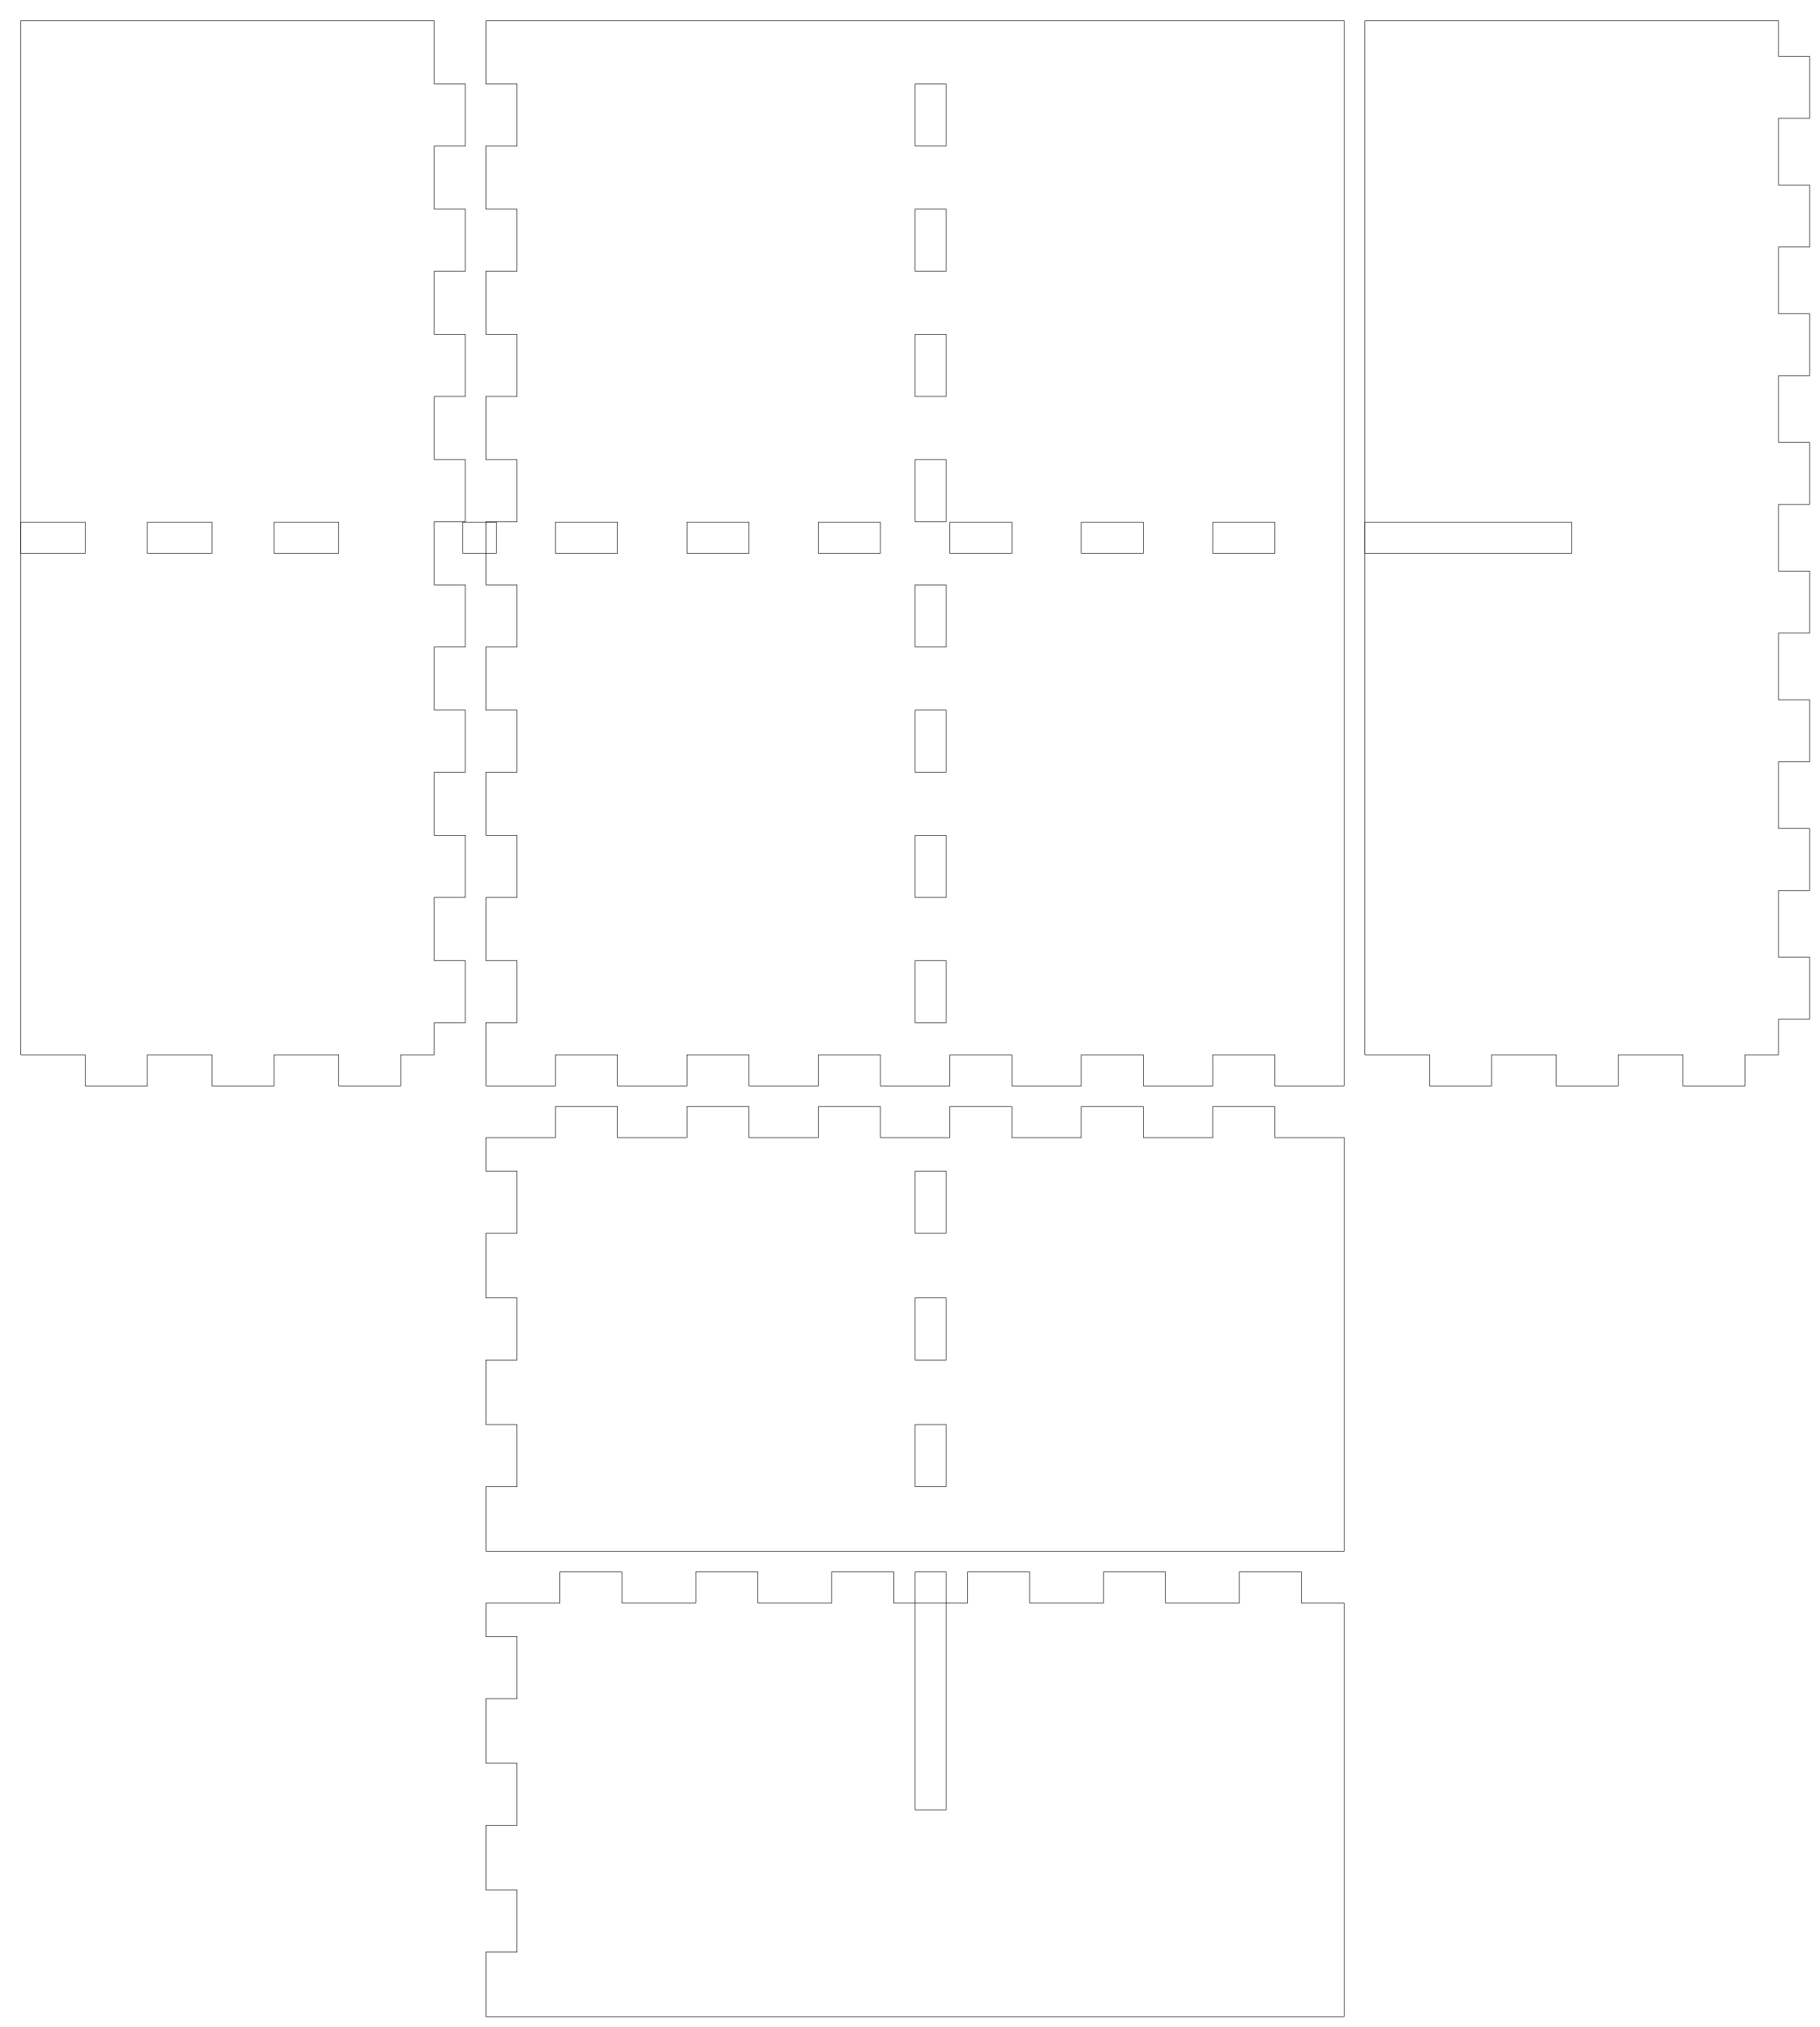
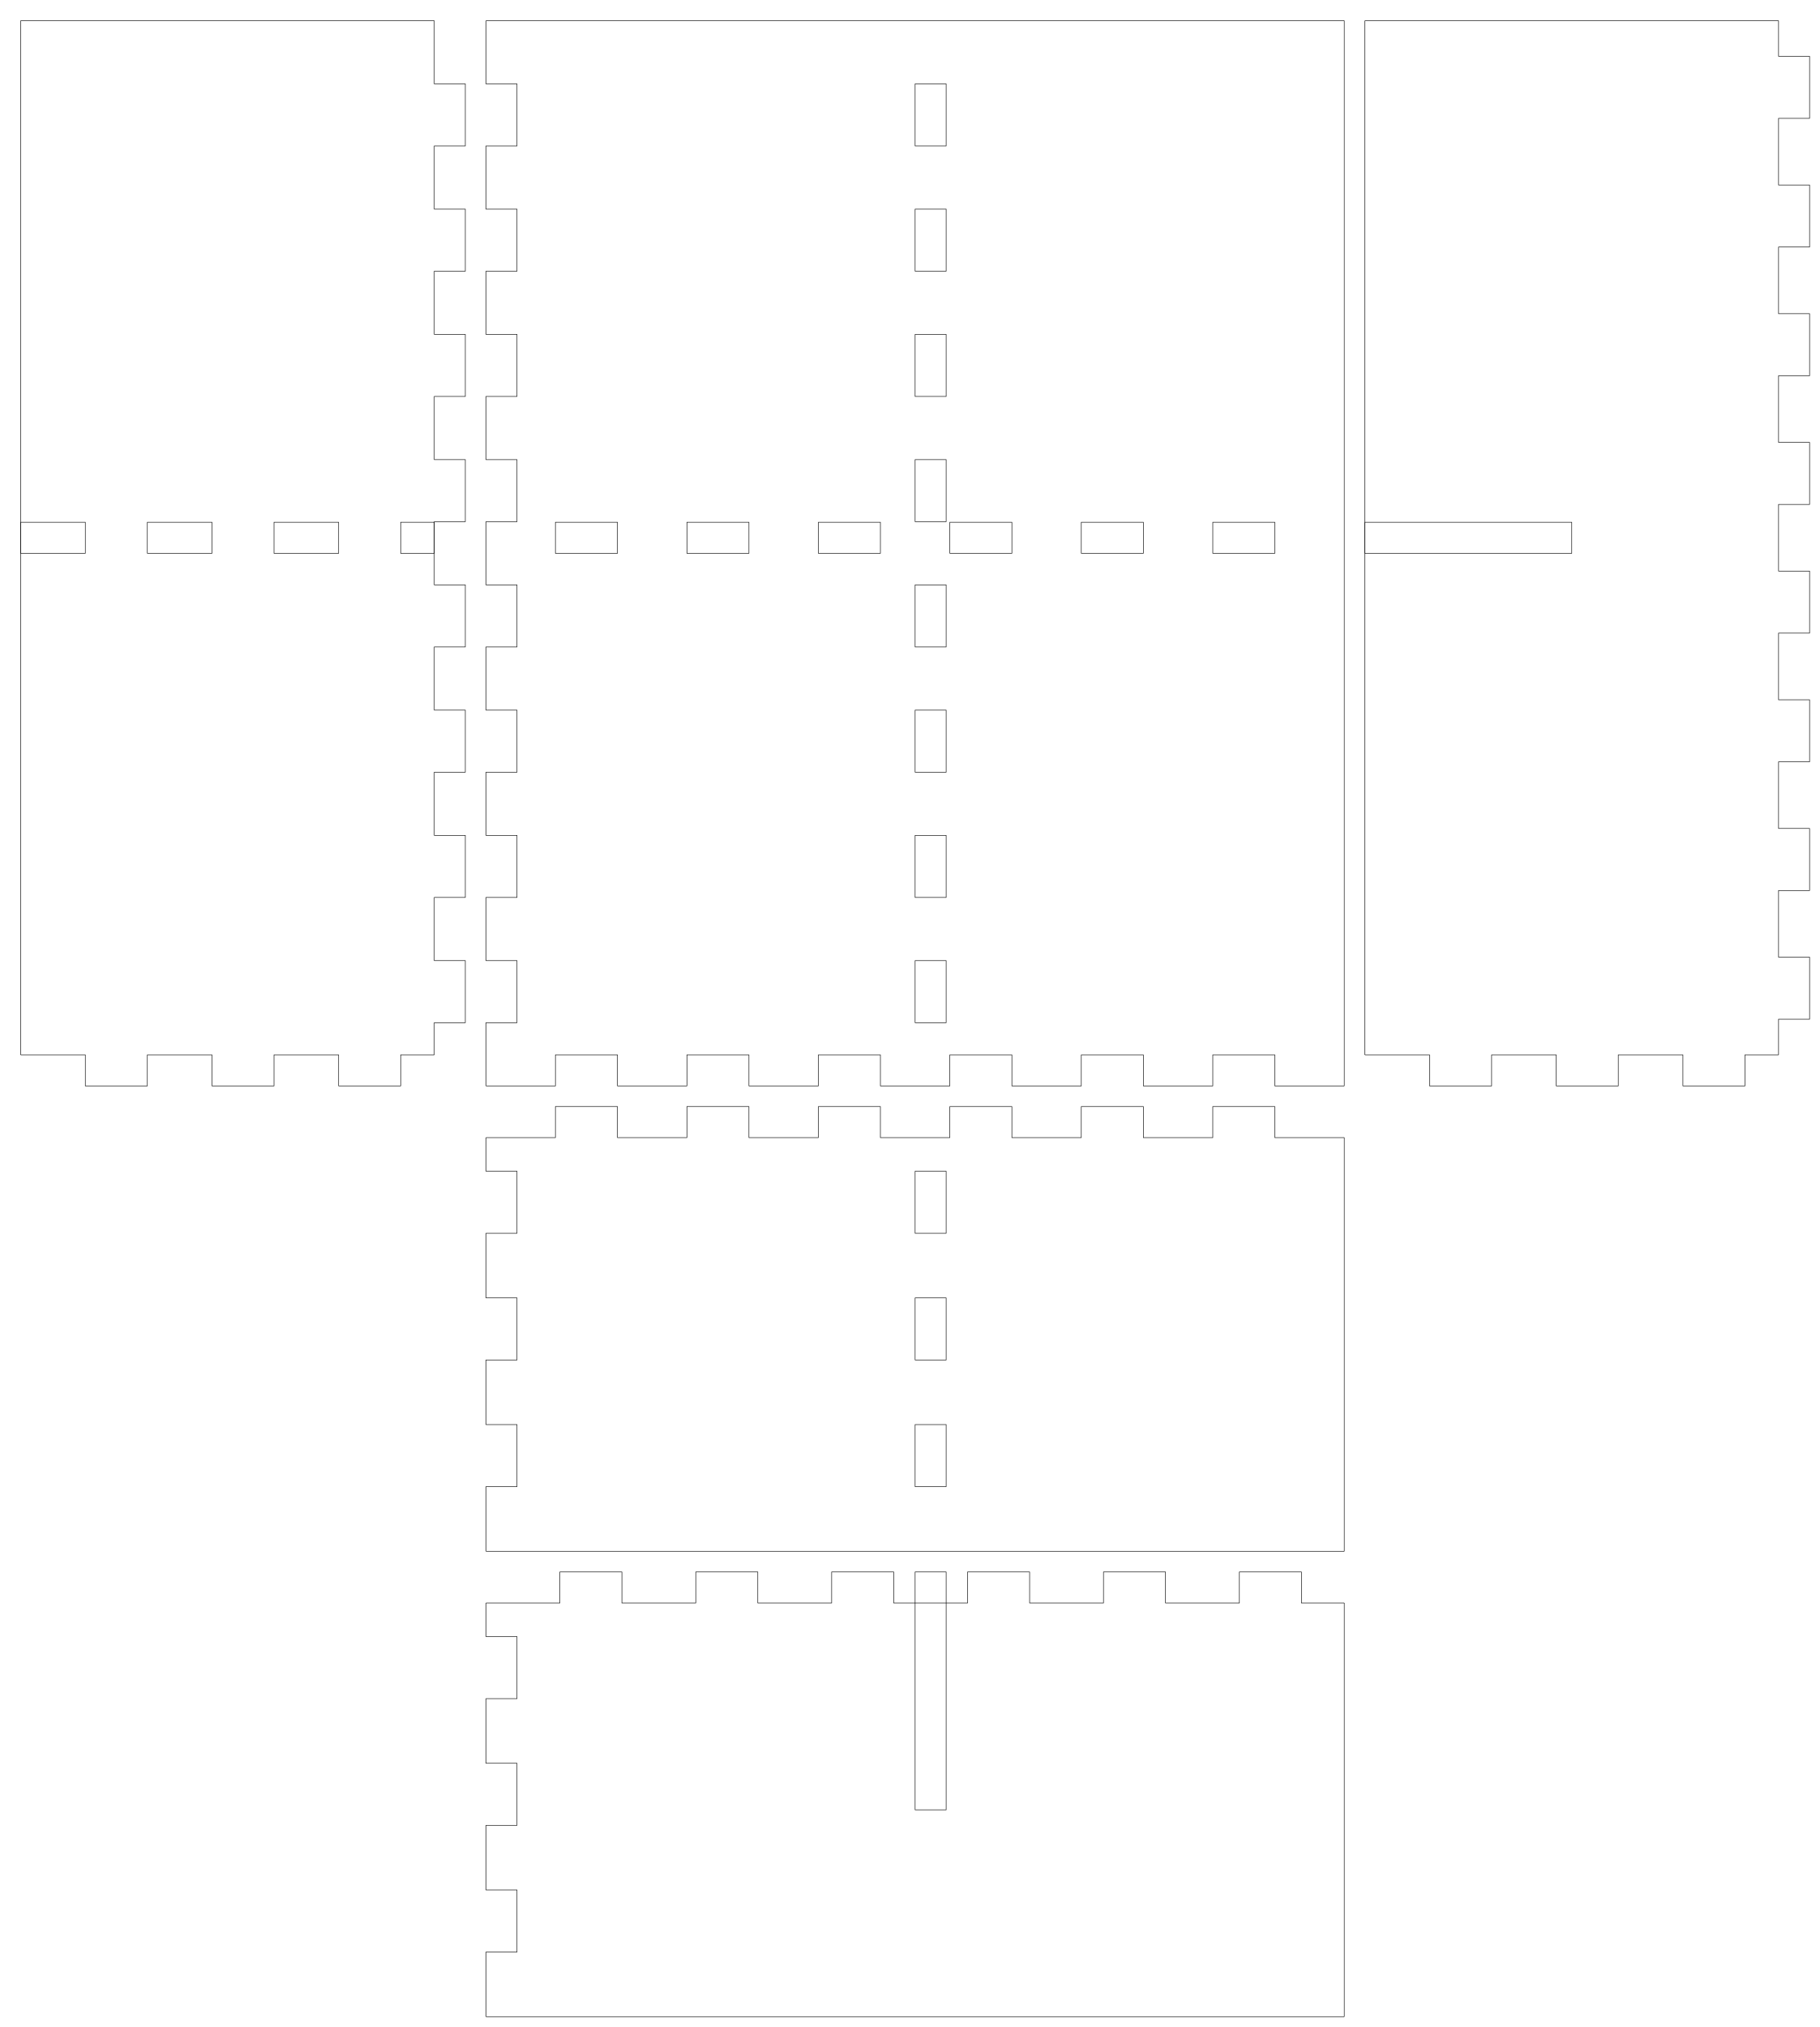
<svg xmlns="http://www.w3.org/2000/svg" width="176mm" height="196mm" viewBox="0 0 176 196" version="1.1" id="svg5">
  <defs id="defs2" />
  <g id="layer1">
    <g id="piece_001">
      <path id="side_001" style="fill:none;stroke:#000000;stroke-width:0.051" d="m 47 110 l 6.714 0 l 0 -3 l 6 0 l 0 3 l 6.714 0 l 0 -3 l 6 0 l 0 3 l 6.714 0 l 0 -3 l 6 0 l 0 3 l 6.714 0 l 0 -3 l 6 0 l 0 3 l 6.714 0 l 0 -3 l 6 0 l 0 3 l 6.715 0 l 0 -3 l 6 0 l 0 3 l 6.714 0" />
      <path id="side_002" style="fill:none;stroke:#000000;stroke-width:0.051" d="m 130 110 l 0 3.25 l 0 0 l 0 6 l 0 0 l 0 6.25 l 0 0 l 0 6 l 0 0 l 0 6.25 l 0 0 l 0 6 l 0 0 l 0 6.25" />
      <path id="side_003" style="fill:none;stroke:#000000;stroke-width:0.051" d="m 130 150 l -6.714 0 l 0 0 l -6 0 l 0 0 l -6.715 0 l 0 0 l -6 0 l 0 0 l -6.714 0 l 0 0 l -6 0 l 0 0 l -6.714 0 l 0 0 l -6 0 l 0 0 l -6.714 0 l 0 0 l -6 0 l 0 0 l -6.714 0 l 0 0 l -6 0 l 0 0 l -6.714 0" />
      <path id="side_004" style="fill:none;stroke:#000000;stroke-width:0.051" d="m 47 150 l 0 -6.25 l 3 0 l 0 -6 l -3 0 l 0 -6.25 l 3 0 l 0 -6 l -3 0 l 0 -6.25 l 3 0 l 0 -6 l -3 0 l 0 -3.25" />
      <path id="hole_001" style="fill:none;stroke:#000000;stroke-width:0.051" d="m 88.5 143.75 l 0 -6 l 3 0 l 0 6 l -3 0 z" />
      <path id="hole_002" style="fill:none;stroke:#000000;stroke-width:0.051" d="m 88.5 131.5 l 0 -6 l 3 0 l 0 6 l -3 0 z" />
      <path id="hole_003" style="fill:none;stroke:#000000;stroke-width:0.051" d="m 88.5 119.25 l 0 -6 l 3 0 l 0 6 l -3 0 z" />
    </g>
    <g id="xdivider_001">
      <path id="side_005" style="fill:none;stroke:#000000;stroke-width:0.051" d="m 47 155 l 7.143 0 l 0 -3 l 6 0 l 0 3 l 7.143 0 l 0 -3 l 6 0 l 0 3 l 7.143 0 l 0 -3 l 6 0 l 0 3 l 7.143 0 l 0 -3 l 6 0 l 0 3 l 7.143 0 l 0 -3 l 6 0 l 0 3 l 7.143 0 l 0 -3 l 6 0 l 0 3 l 4.143 0" />
      <path id="side_006" style="fill:none;stroke:#000000;stroke-width:0.051" d="m 130 155 l 0 3.25 l 0 0 l 0 6 l 0 0 l 0 6.25 l 0 0 l 0 6 l 0 0 l 0 6.25 l 0 0 l 0 6 l 0 0 l 0 6.25" />
      <path id="slot_001" style="fill:none;stroke:#000000;stroke-width:0.051" d="m 91.5 152 l 0 23 l -3 0 l 0 -23 l 3 0 z" />
      <path id="side_007" style="fill:none;stroke:#000000;stroke-width:0.051" d="m 130 195 l -4.143 0 l 0 0 l -6 0 l 0 0 l -7.143 0 l 0 0 l -6 0 l 0 0 l -7.143 0 l 0 0 l -6 0 l 0 0 l -7.143 0 l 0 0 l -6 0 l 0 0 l -7.143 0 l 0 0 l -6 0 l 0 0 l -7.143 0 l 0 0 l -6 0 l 0 0 l -7.143 0" />
      <path id="side_008" style="fill:none;stroke:#000000;stroke-width:0.051" d="m 47 195 l 0 -6.25 l 3 0 l 0 -6 l -3 0 l 0 -6.25 l 3 0 l 0 -6 l -3 0 l 0 -6.25 l 3 0 l 0 -6 l -3 0 l 0 -3.25" />
    </g>
    <g id="piece_002">
      <path id="side_009" style="fill:none;stroke:#000000;stroke-width:0.051" d="m 2 2 l 6.25 0 l 0 0 l 6 0 l 0 0 l 6.25 0 l 0 0 l 6 0 l 0 0 l 6.25 0 l 0 0 l 6 0 l 0 0 l 3.25 0" />
      <path id="side_010" style="fill:none;stroke:#000000;stroke-width:0.051" d="m 42 2 l 0 6.111 l 3 0 l 0 6 l -3 0 l 0 6.111 l 3 0 l 0 6 l -3 0 l 0 6.111 l 3 0 l 0 6 l -3 0 l 0 6.111 l 3 0 l 0 6 l -3 0 l 0 6.111 l 3 0 l 0 6 l -3 0 l 0 6.111 l 3 0 l 0 6 l -3 0 l 0 6.111 l 3 0 l 0 6 l -3 0 l 0 6.111 l 3 0 l 0 6 l -3 0 l 0 3.111" />
      <path id="side_011" style="fill:none;stroke:#000000;stroke-width:0.051" d="m 42 102 l -3.25 0 l 0 3 l -6 0 l 0 -3 l -6.25 0 l 0 3 l -6 0 l 0 -3 l -6.25 0 l 0 3 l -6 0 l 0 -3 l -6.25 0" />
-       <path id="hole_004" style="fill:none;stroke:#000000;stroke-width:0.051" d="m 48 53.5 l -3.25 0 l 0 -3 l 3.25 0 l 0 3 z" />
+       <path id="hole_004" style="fill:none;stroke:#000000;stroke-width:0.051" d="m 42 53.5 l -3.25 0 l 0 -3 l 3.25 0 l 0 3 z" />
      <path id="hole_005" style="fill:none;stroke:#000000;stroke-width:0.051" d="m 32.75 53.5 l -6.25 0 l 0 -3 l 6.25 0 l 0 3 z" />
      <path id="hole_006" style="fill:none;stroke:#000000;stroke-width:0.051" d="m 20.5 53.5 l -6.25 0 l 0 -3 l 6.25 0 l 0 3 z" />
      <path id="hole_007" style="fill:none;stroke:#000000;stroke-width:0.051" d="m 8.25 53.5 l -6.25 0 l 0 -3 l 6.25 0 l 0 3 z" />
      <path id="side_012" style="fill:none;stroke:#000000;stroke-width:0.051" d="m 2 102 l 0 -3.111 l 0 0 l 0 -6 l 0 0 l 0 -6.111 l 0 0 l 0 -6 l 0 0 l 0 -6.111 l 0 0 l 0 -6 l 0 0 l 0 -6.111 l 0 0 l 0 -6 l 0 0 l 0 -6.111 l 0 0 l 0 -6 l 0 0 l 0 -6.111 l 0 0 l 0 -6 l 0 0 l 0 -6.111 l 0 0 l 0 -6 l 0 0 l 0 -6.111 l 0 0 l 0 -6 l 0 0 l 0 -6.111" />
    </g>
    <g id="ydivider_001">
      <path id="side_013" style="fill:none;stroke:#000000;stroke-width:0.051" d="m 132 2 l 6.25 0 l 0 0 l 6 0 l 0 0 l 6.25 0 l 0 0 l 6 0 l 0 0 l 6.25 0 l 0 0 l 6 0 l 0 0 l 3.25 0" />
      <path id="slot_002" style="fill:none;stroke:#000000;stroke-width:0.051" d="m 132 50.5 l 20 0 l 0 3 l -20 0 l 0 -3 z" />
      <path id="side_014" style="fill:none;stroke:#000000;stroke-width:0.051" d="m 172 2 l 0 3.444 l 3 0 l 0 6 l -3 0 l 0 6.444 l 3 0 l 0 6 l -3 0 l 0 6.444 l 3 0 l 0 6 l -3 0 l 0 6.444 l 3 0 l 0 6 l -3 0 l 0 6.444 l 3 0 l 0 6 l -3 0 l 0 6.444 l 3 0 l 0 6 l -3 0 l 0 6.444 l 3 0 l 0 6 l -3 0 l 0 6.444 l 3 0 l 0 6 l -3 0 l 0 3.444" />
      <path id="side_015" style="fill:none;stroke:#000000;stroke-width:0.051" d="m 172 102 l -3.25 0 l 0 3 l -6 0 l 0 -3 l -6.25 0 l 0 3 l -6 0 l 0 -3 l -6.25 0 l 0 3 l -6 0 l 0 -3 l -6.25 0" />
      <path id="side_016" style="fill:none;stroke:#000000;stroke-width:0.051" d="m 132 102 l 0 -3.444 l 0 0 l 0 -6 l 0 0 l 0 -6.444 l 0 0 l 0 -6 l 0 0 l 0 -6.444 l 0 0 l 0 -6 l 0 0 l 0 -6.444 l 0 0 l 0 -6 l 0 0 l 0 -6.444 l 0 0 l 0 -6 l 0 0 l 0 -6.444 l 0 0 l 0 -6 l 0 0 l 0 -6.444 l 0 0 l 0 -6 l 0 0 l 0 -6.444 l 0 0 l 0 -6 l 0 0 l 0 -3.444" />
    </g>
    <g id="piece_003">
      <path id="side_017" style="fill:none;stroke:#000000;stroke-width:0.051" d="m 47 2 l 6.714 0 l 0 0 l 6 0 l 0 0 l 6.714 0 l 0 0 l 6 0 l 0 0 l 6.714 0 l 0 0 l 6 0 l 0 0 l 6.714 0 l 0 0 l 6 0 l 0 0 l 6.714 0 l 0 0 l 6 0 l 0 0 l 6.715 0 l 0 0 l 6 0 l 0 0 l 6.714 0" />
      <path id="side_018" style="fill:none;stroke:#000000;stroke-width:0.051" d="m 130 2 l 0 6.111 l 0 0 l 0 6 l 0 0 l 0 6.111 l 0 0 l 0 6 l 0 0 l 0 6.111 l 0 0 l 0 6 l 0 0 l 0 6.111 l 0 0 l 0 6 l 0 0 l 0 6.111 l 0 0 l 0 6 l 0 0 l 0 6.111 l 0 0 l 0 6 l 0 0 l 0 6.111 l 0 0 l 0 6 l 0 0 l 0 6.111 l 0 0 l 0 6 l 0 0 l 0 6.111" />
      <path id="side_019" style="fill:none;stroke:#000000;stroke-width:0.051" d="m 130 105 l -6.714 0 l 0 -3 l -6 0 l 0 3 l -6.715 0 l 0 -3 l -6 0 l 0 3 l -6.714 0 l 0 -3 l -6 0 l 0 3 l -6.714 0 l 0 -3 l -6 0 l 0 3 l -6.714 0 l 0 -3 l -6 0 l 0 3 l -6.714 0 l 0 -3 l -6 0 l 0 3 l -6.714 0" />
      <path id="hole_008" style="fill:none;stroke:#000000;stroke-width:0.051" d="m 123.286 53.5 l -6 0 l 0 -3 l 6 0 l 0 3 z" />
      <path id="hole_009" style="fill:none;stroke:#000000;stroke-width:0.051" d="m 110.571 53.5 l -6 0 l 0 -3 l 6 0 l 0 3 z" />
      <path id="hole_010" style="fill:none;stroke:#000000;stroke-width:0.051" d="m 97.857 53.5 l -6 0 l 0 -3 l 6 0 l 0 3 z" />
      <path id="hole_011" style="fill:none;stroke:#000000;stroke-width:0.051" d="m 85.143 53.5 l -6 0 l 0 -3 l 6 0 l 0 3 z" />
      <path id="hole_012" style="fill:none;stroke:#000000;stroke-width:0.051" d="m 72.429 53.5 l -6 0 l 0 -3 l 6 0 l 0 3 z" />
      <path id="hole_013" style="fill:none;stroke:#000000;stroke-width:0.051" d="m 59.714 53.5 l -6 0 l 0 -3 l 6 0 l 0 3 z" />
      <path id="side_020" style="fill:none;stroke:#000000;stroke-width:0.051" d="m 47 105 l 0 -6.111 l 3 0 l 0 -6 l -3 0 l 0 -6.111 l 3 0 l 0 -6 l -3 0 l 0 -6.111 l 3 0 l 0 -6 l -3 0 l 0 -6.111 l 3 0 l 0 -6 l -3 0 l 0 -6.111 l 3 0 l 0 -6 l -3 0 l 0 -6.111 l 3 0 l 0 -6 l -3 0 l 0 -6.111 l 3 0 l 0 -6 l -3 0 l 0 -6.111 l 3 0 l 0 -6 l -3 0 l 0 -6.111" />
      <path id="hole_014" style="fill:none;stroke:#000000;stroke-width:0.051" d="m 88.5 98.889 l 0 -6 l 3 0 l 0 6 l -3 0 z" />
      <path id="hole_015" style="fill:none;stroke:#000000;stroke-width:0.051" d="m 88.5 86.778 l 0 -6 l 3 0 l 0 6 l -3 0 z" />
      <path id="hole_016" style="fill:none;stroke:#000000;stroke-width:0.051" d="m 88.5 74.667 l 0 -6 l 3 0 l 0 6 l -3 0 z" />
      <path id="hole_017" style="fill:none;stroke:#000000;stroke-width:0.051" d="m 88.5 62.556 l 0 -6 l 3 0 l 0 6 l -3 0 z" />
      <path id="hole_018" style="fill:none;stroke:#000000;stroke-width:0.051" d="m 88.5 50.444 l 0 -6 l 3 0 l 0 6 l -3 0 z" />
      <path id="hole_019" style="fill:none;stroke:#000000;stroke-width:0.051" d="m 88.5 38.333 l 0 -6 l 3 0 l 0 6 l -3 0 z" />
      <path id="hole_020" style="fill:none;stroke:#000000;stroke-width:0.051" d="m 88.5 26.222 l 0 -6 l 3 0 l 0 6 l -3 0 z" />
      <path id="hole_021" style="fill:none;stroke:#000000;stroke-width:0.051" d="m 88.5 14.111 l 0 -6 l 3 0 l 0 6 l -3 0 z" />
    </g>
  </g>
</svg>
